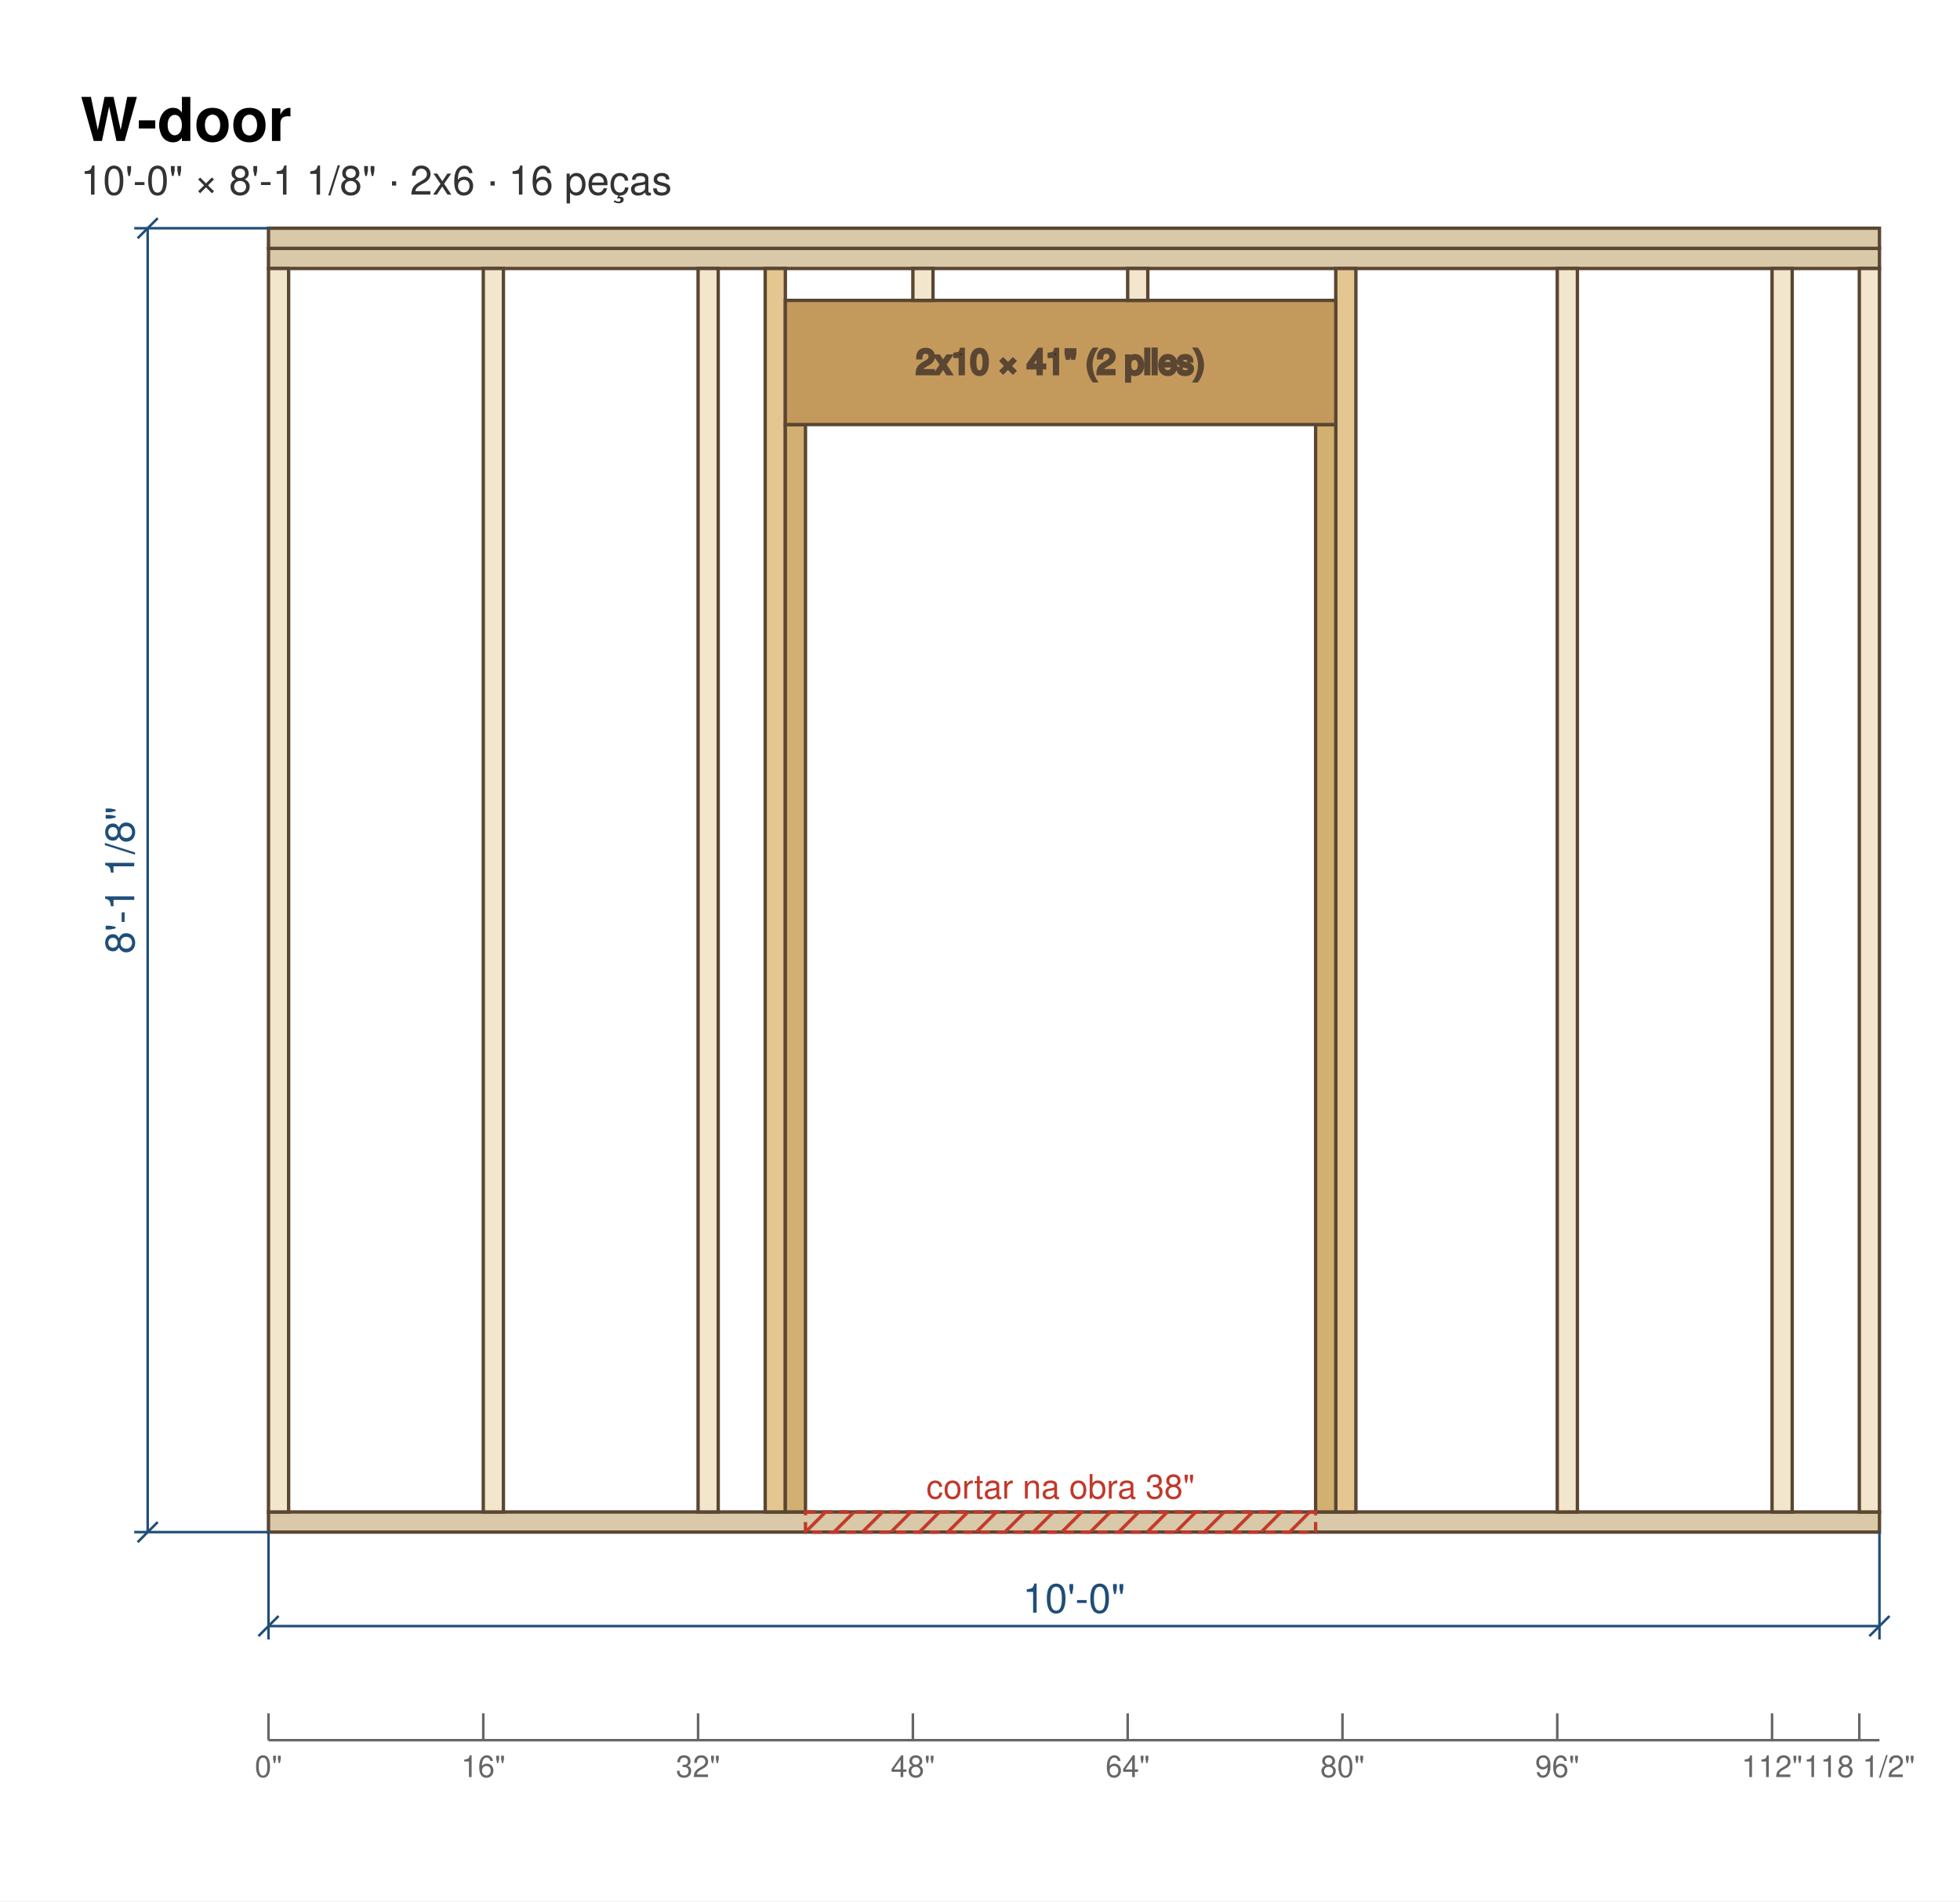
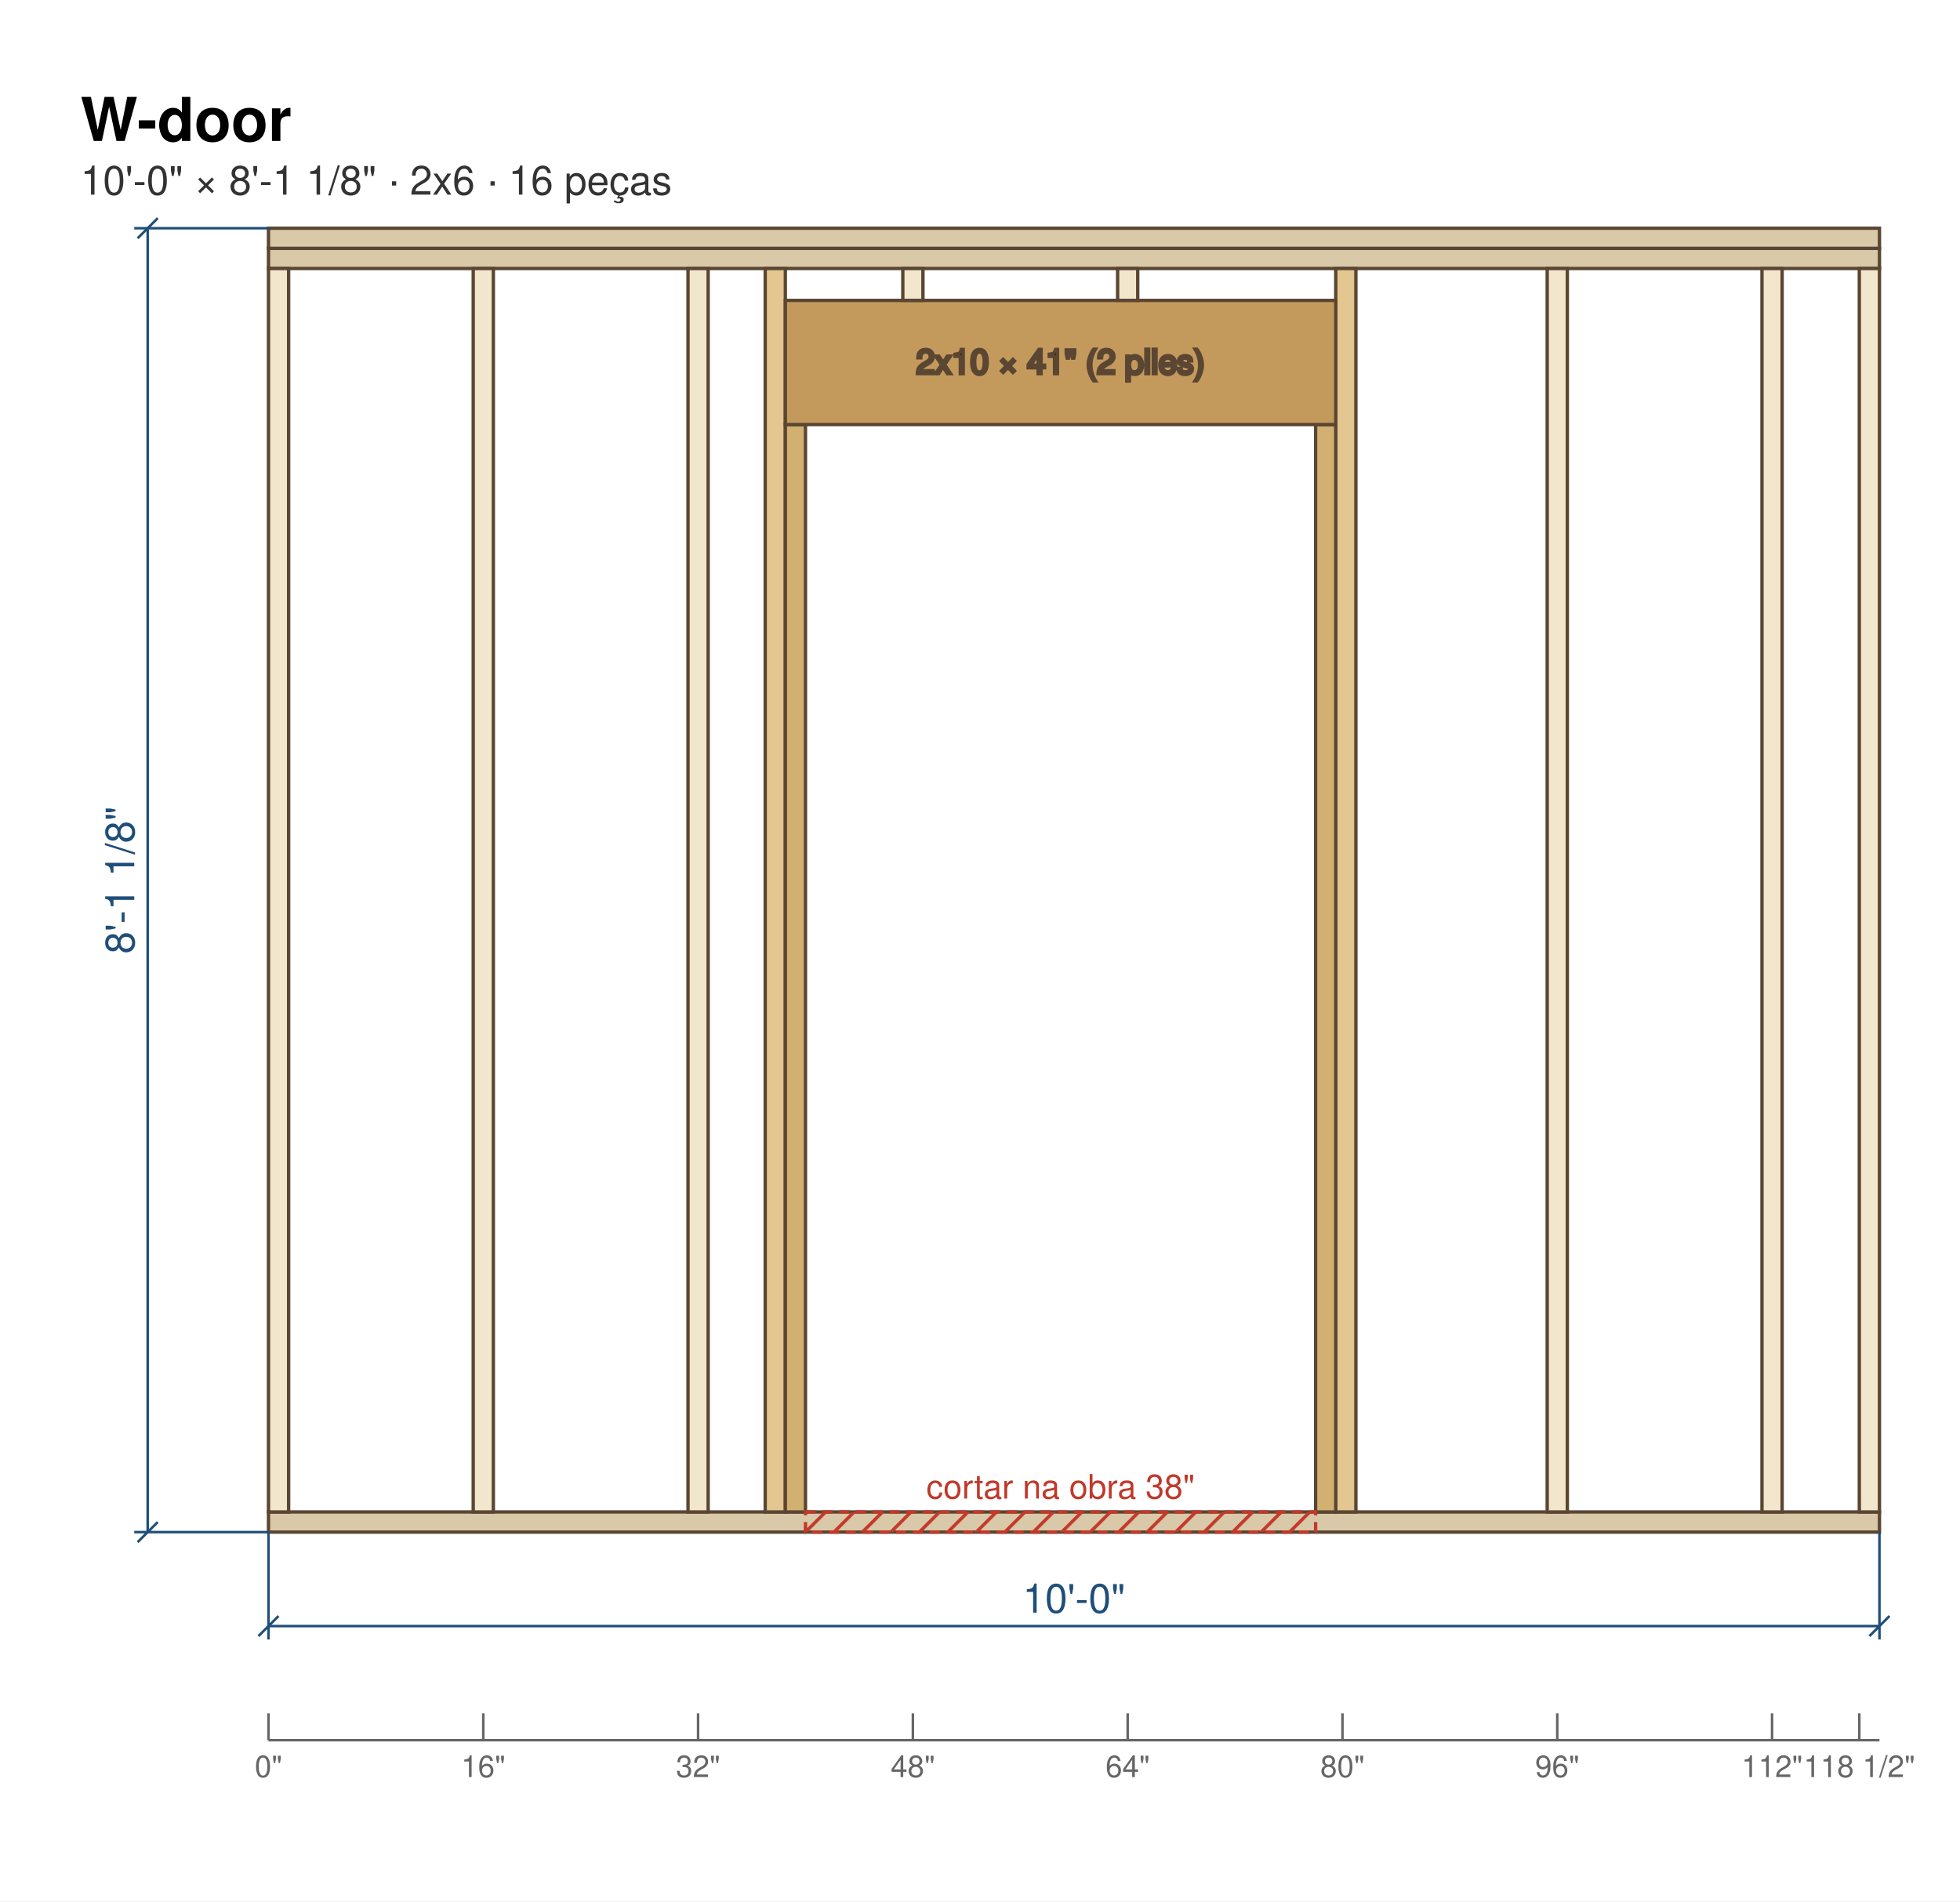
<svg xmlns="http://www.w3.org/2000/svg" width="584" height="566.5" viewBox="0 0 584 566.5" font-family="Helvetica, Arial, sans-serif">
  <rect width="584" height="566.5" fill="#ffffff" />
  <text x="24" y="42" font-size="18" font-weight="bold" fill="#000">W-door</text>
  <text x="24" y="58" font-size="12" fill="#333">10'-0" × 8'-1 1/8" · 2x6 · 16 peças</text>
  <rect x="80" y="68" width="480" height="388.5" fill="none" stroke="#999" stroke-width="0.5" stroke-dasharray="4 3" />
  <g class="members" stroke="#5a4632" stroke-width="1">
    <rect class="member bottomPlate" x="80" y="450.5" width="480" height="6" fill="#d9c9a8" />
    <rect class="member topPlate" x="80" y="74" width="480" height="6" fill="#d9c9a8" />
    <rect class="member doubleTopPlate" x="80" y="68" width="480" height="6" fill="#d9c9a8" />
    <rect class="member stud" x="80" y="80" width="6" height="370.5" fill="#f2e6cc" />
-     <rect class="member stud" x="144" y="80" width="6" height="370.5" fill="#f2e6cc" />
-     <rect class="member stud" x="208" y="80" width="6" height="370.5" fill="#f2e6cc" />
-     <rect class="member stud" x="464" y="80" width="6" height="370.5" fill="#f2e6cc" />
-     <rect class="member stud" x="528" y="80" width="6" height="370.5" fill="#f2e6cc" />
+     <rect class="member stud" x="141" y="80" width="6" height="370.5" fill="#f2e6cc" />
+     <rect class="member stud" x="205" y="80" width="6" height="370.5" fill="#f2e6cc" />
+     <rect class="member stud" x="461" y="80" width="6" height="370.5" fill="#f2e6cc" />
+     <rect class="member stud" x="525" y="80" width="6" height="370.5" fill="#f2e6cc" />
    <rect class="member stud" x="554" y="80" width="6" height="370.5" fill="#f2e6cc" />
    <rect class="member kingStud" x="228" y="80" width="6" height="370.5" fill="#e3c690" />
    <rect class="member kingStud" x="398" y="80" width="6" height="370.5" fill="#e3c690" />
    <rect class="member jackStud" x="234" y="126.5" width="6" height="324" fill="#d2b072" />
    <rect class="member jackStud" x="392" y="126.5" width="6" height="324" fill="#d2b072" />
    <rect class="member header" x="234" y="89.5" width="164" height="37" fill="#c49a5c" />
    <text x="316" y="108" font-size="10" fill="#000" text-anchor="middle" dominant-baseline="middle">2x10 × 41" (2 plies)</text>
-     <rect class="member cripple" x="272" y="80" width="6" height="9.5" fill="#f2e6cc" />
-     <rect class="member cripple" x="336" y="80" width="6" height="9.5" fill="#f2e6cc" />
+     <rect class="member cripple" x="269" y="80" width="6" height="9.5" fill="#f2e6cc" />
+     <rect class="member cripple" x="333" y="80" width="6" height="9.5" fill="#f2e6cc" />
  </g>
  <defs>
    <pattern id="field-cut-hatch" width="6" height="6" patternUnits="userSpaceOnUse" patternTransform="rotate(45)">
      <line x1="0" y1="0" x2="0" y2="6" stroke="#c0392b" stroke-width="2" />
    </pattern>
  </defs>
  <rect class="field-cut" x="240" y="450.5" width="152" height="6" fill="url(#field-cut-hatch)" stroke="#c0392b" stroke-width="1" stroke-dasharray="3 2" />
  <text x="316" y="446.5" font-size="10" fill="#c0392b" text-anchor="middle">cortar na obra 38"</text>
  <g class="dim dim-length" stroke="#1f4e79" stroke-width="0.75" fill="none">
    <line x1="80" y1="456.5" x2="80" y2="488.5" />
    <line x1="560" y1="456.5" x2="560" y2="488.5" />
    <line x1="80" y1="484.5" x2="560" y2="484.5" />
    <line x1="77" y1="487.5" x2="83" y2="481.5" />
    <line x1="557" y1="487.5" x2="563" y2="481.5" />
  </g>
  <text x="320" y="480.5" font-size="12" fill="#1f4e79" text-anchor="middle">10'-0"</text>
  <g class="dim dim-height" stroke="#1f4e79" stroke-width="0.75" fill="none">
    <line x1="80" y1="68" x2="40" y2="68" />
    <line x1="80" y1="456.5" x2="40" y2="456.5" />
    <line x1="44" y1="68" x2="44" y2="456.5" />
    <line x1="41" y1="71" x2="47" y2="65" />
    <line x1="41" y1="459.5" x2="47" y2="453.5" />
  </g>
  <text x="40" y="262.25" font-size="12" fill="#1f4e79" text-anchor="middle" transform="rotate(-90 40 262.25)">8'-1 1/8"</text>
  <g class="layout" stroke="#666" stroke-width="0.75">
    <line x1="80" y1="518.5" x2="560" y2="518.5" />
    <line x1="80" y1="510.5" x2="80" y2="518.5" />
    <line x1="144" y1="510.5" x2="144" y2="518.5" />
    <line x1="208" y1="510.5" x2="208" y2="518.5" />
    <line x1="272" y1="510.5" x2="272" y2="518.5" />
    <line x1="336" y1="510.5" x2="336" y2="518.5" />
    <line x1="400" y1="510.5" x2="400" y2="518.5" />
    <line x1="464" y1="510.5" x2="464" y2="518.5" />
    <line x1="528" y1="510.5" x2="528" y2="518.5" />
    <line x1="554" y1="510.5" x2="554" y2="518.5" />
  </g>
  <text x="80" y="529.5" font-size="9" fill="#666" text-anchor="middle">0"</text>
  <text x="144" y="529.5" font-size="9" fill="#666" text-anchor="middle">16"</text>
  <text x="208" y="529.5" font-size="9" fill="#666" text-anchor="middle">32"</text>
  <text x="272" y="529.5" font-size="9" fill="#666" text-anchor="middle">48"</text>
  <text x="336" y="529.5" font-size="9" fill="#666" text-anchor="middle">64"</text>
  <text x="400" y="529.5" font-size="9" fill="#666" text-anchor="middle">80"</text>
  <text x="464" y="529.5" font-size="9" fill="#666" text-anchor="middle">96"</text>
  <text x="528" y="529.5" font-size="9" fill="#666" text-anchor="middle">112"</text>
  <text x="554" y="529.5" font-size="9" fill="#666" text-anchor="middle">118 1/2"</text>
</svg>
